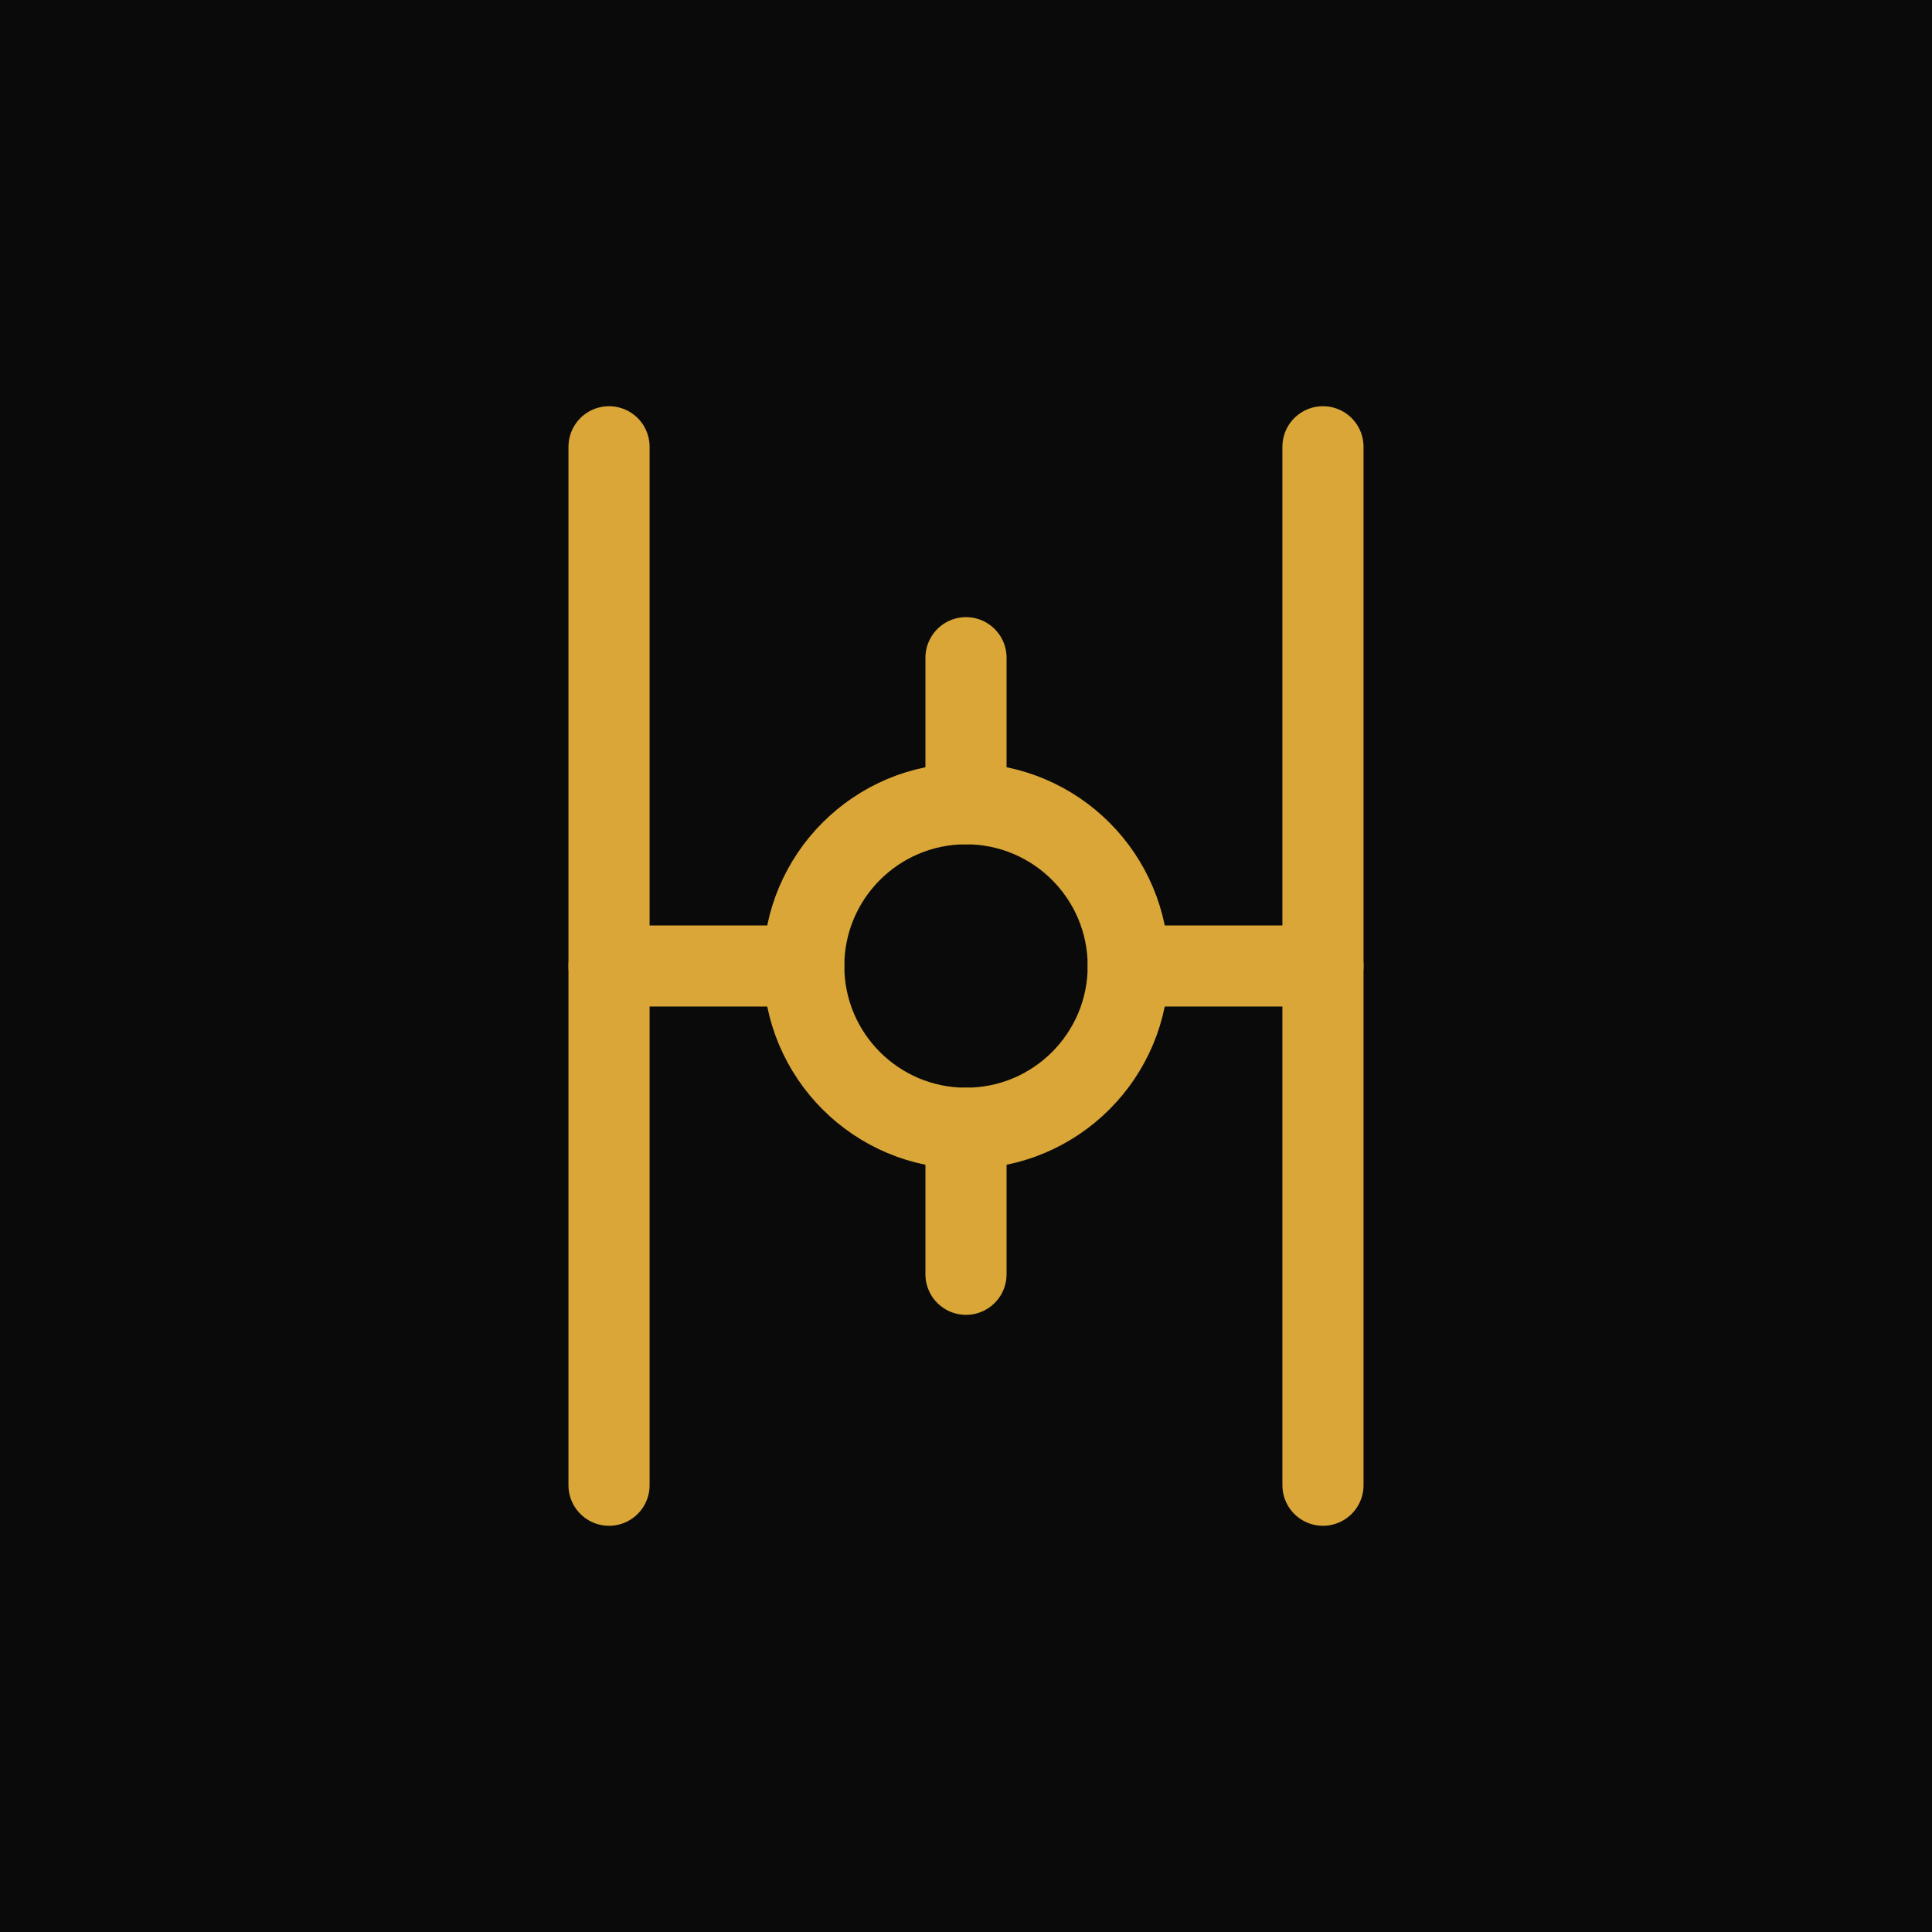
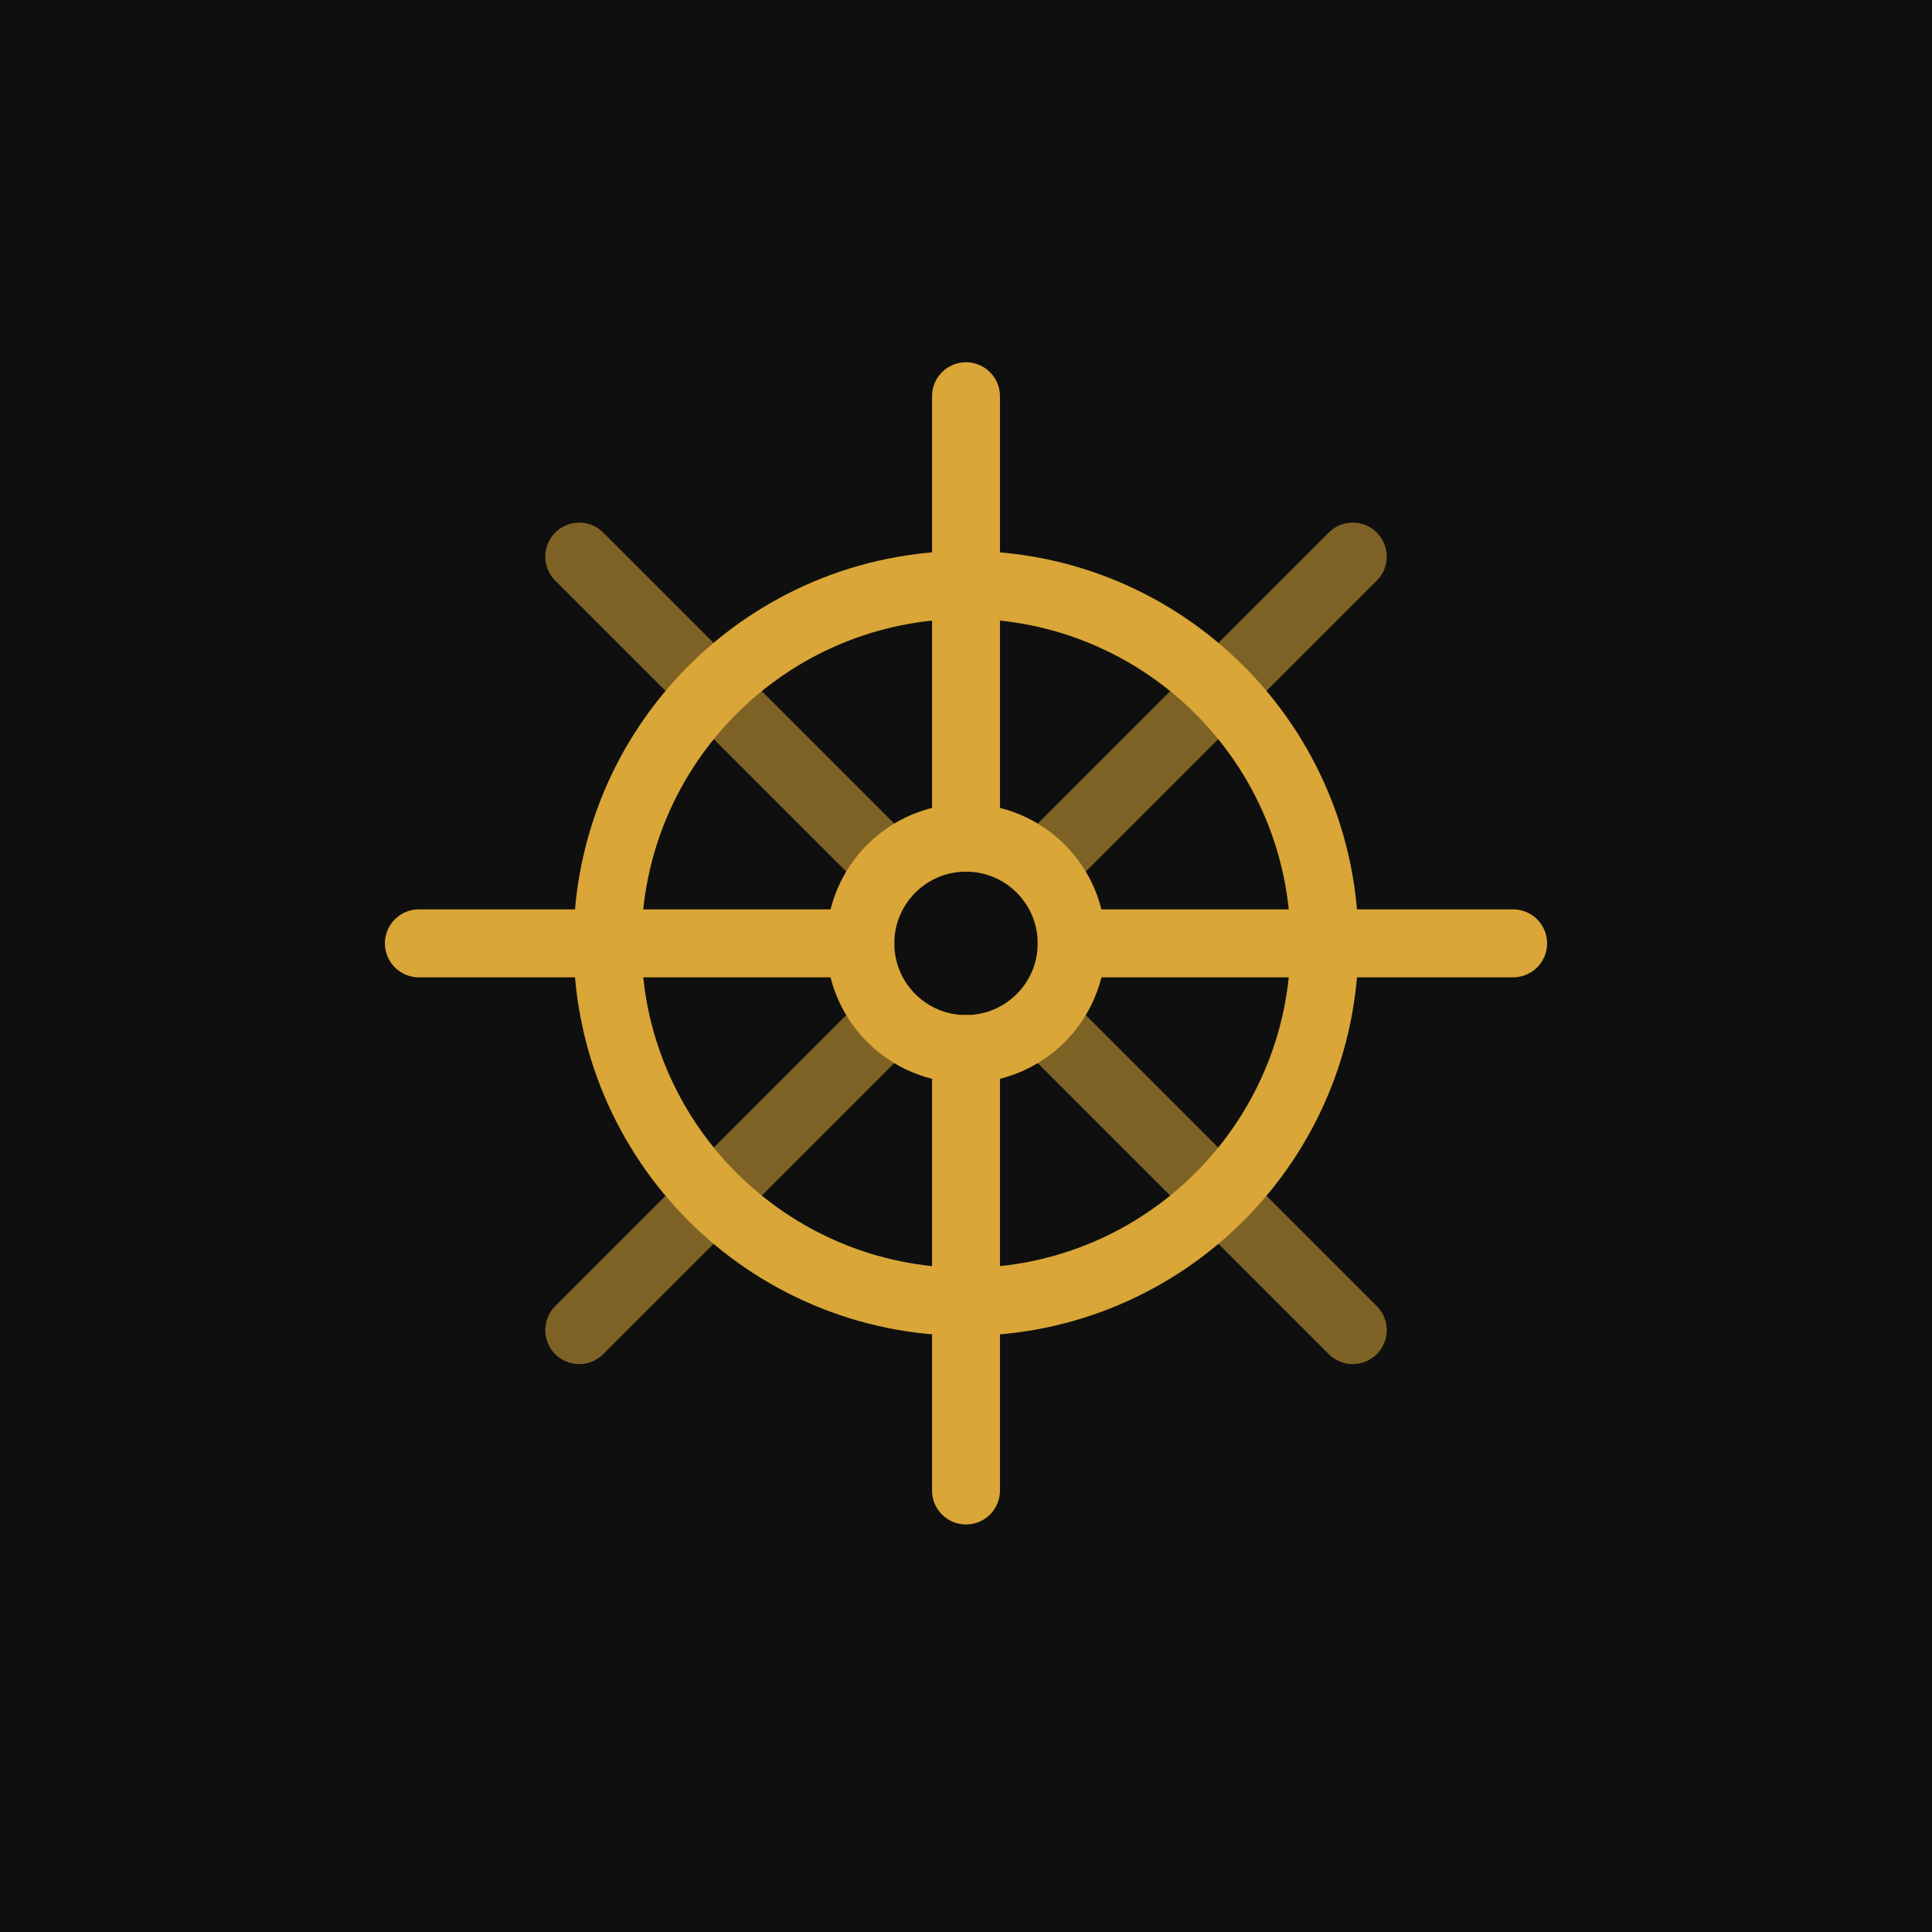
<svg xmlns="http://www.w3.org/2000/svg" viewBox="0 0 1024 1024">
-   <rect width="1024" height="1024" fill="#0a0a0a" />
-   <g transform="translate(512 512) scale(8.6) translate(-52 -50)" fill="none" stroke="#d9a637" stroke-width="5" stroke-linecap="round" stroke-linejoin="round">
-     <path d="M30 18V82M74 18V82" />
-     <circle cx="52" cy="50" r="10" />
-     <path d="M30 50H42M62 50H74M52 40V31M52 60V69" />
+   <rect width="1024" height="1024" fill="#0f0f0f" />
+   <g fill="none" stroke="#d9a637" stroke-width="36" stroke-linecap="round" stroke-linejoin="round" transform="translate(512 500)">
+     <circle r="190" />
+     <circle r="56" />
+     <path d="M0 -56V-290M0 56V290M-56 0H-290M56 0H290" />
+     <path d="M-40 -40L-205 -205M40 40L205 205M40 -40L205 -205M-40 40L-205 205" stroke-opacity=".55" />
  </g>
</svg>
